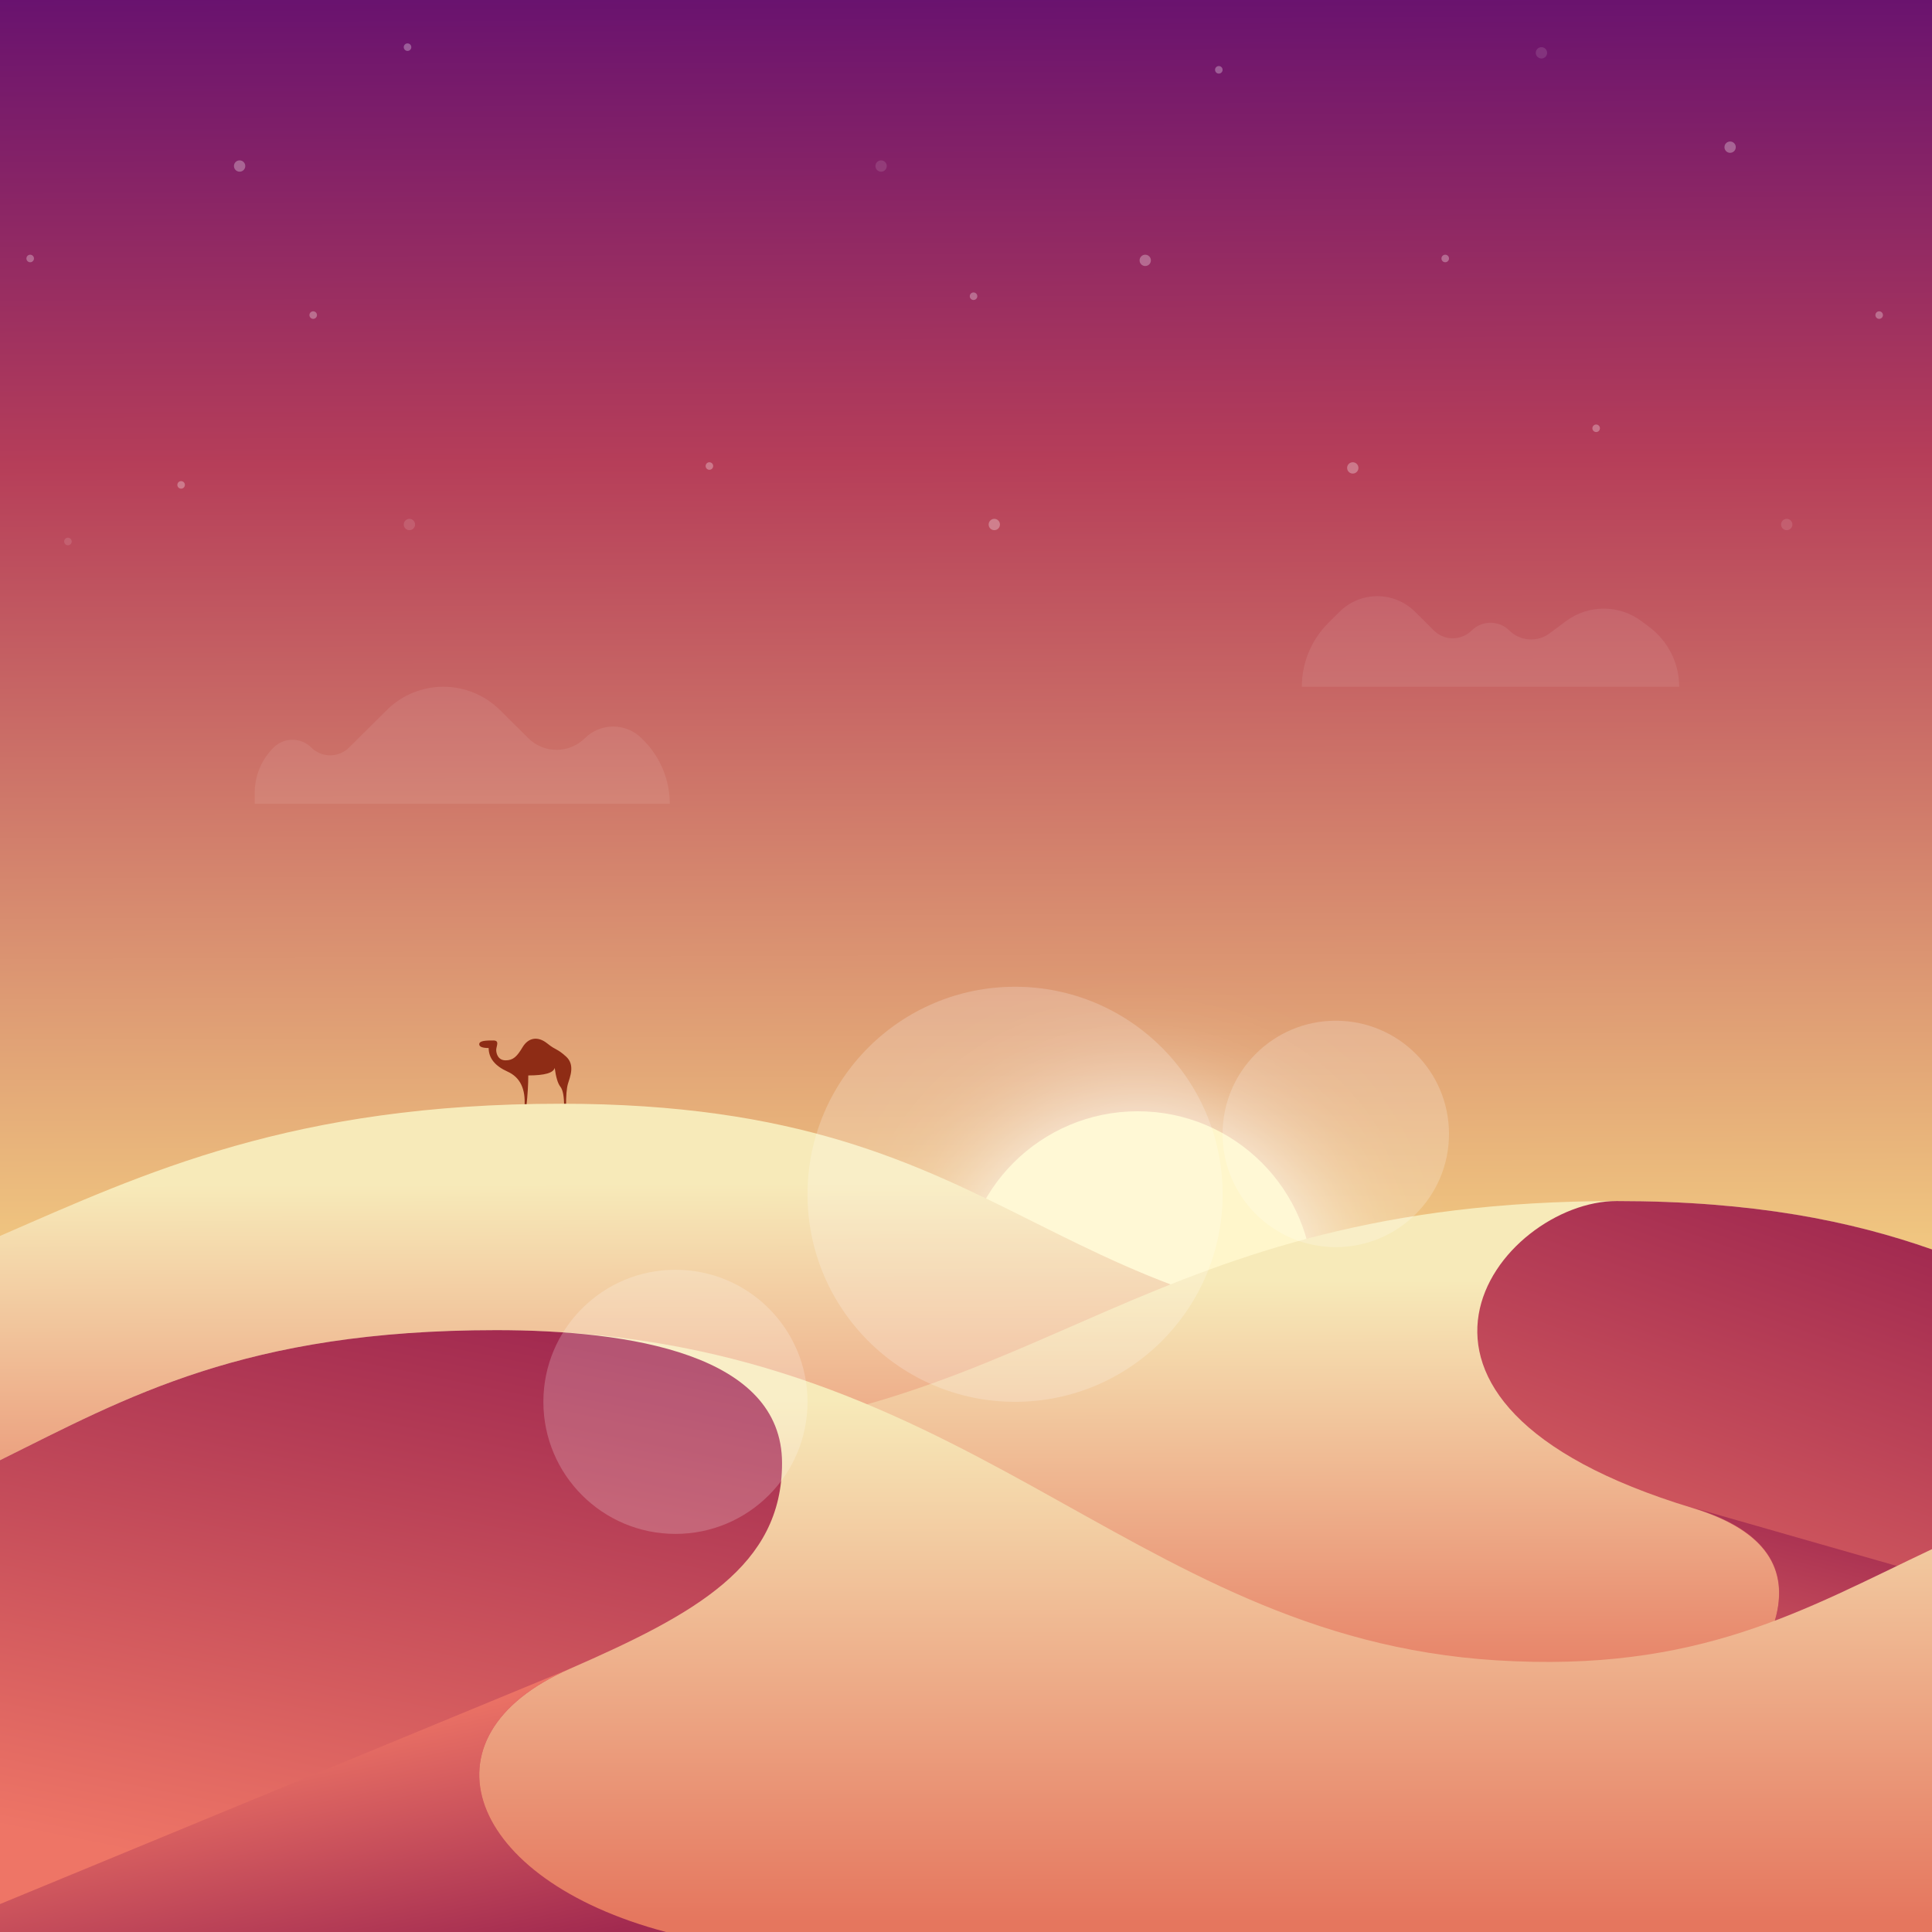
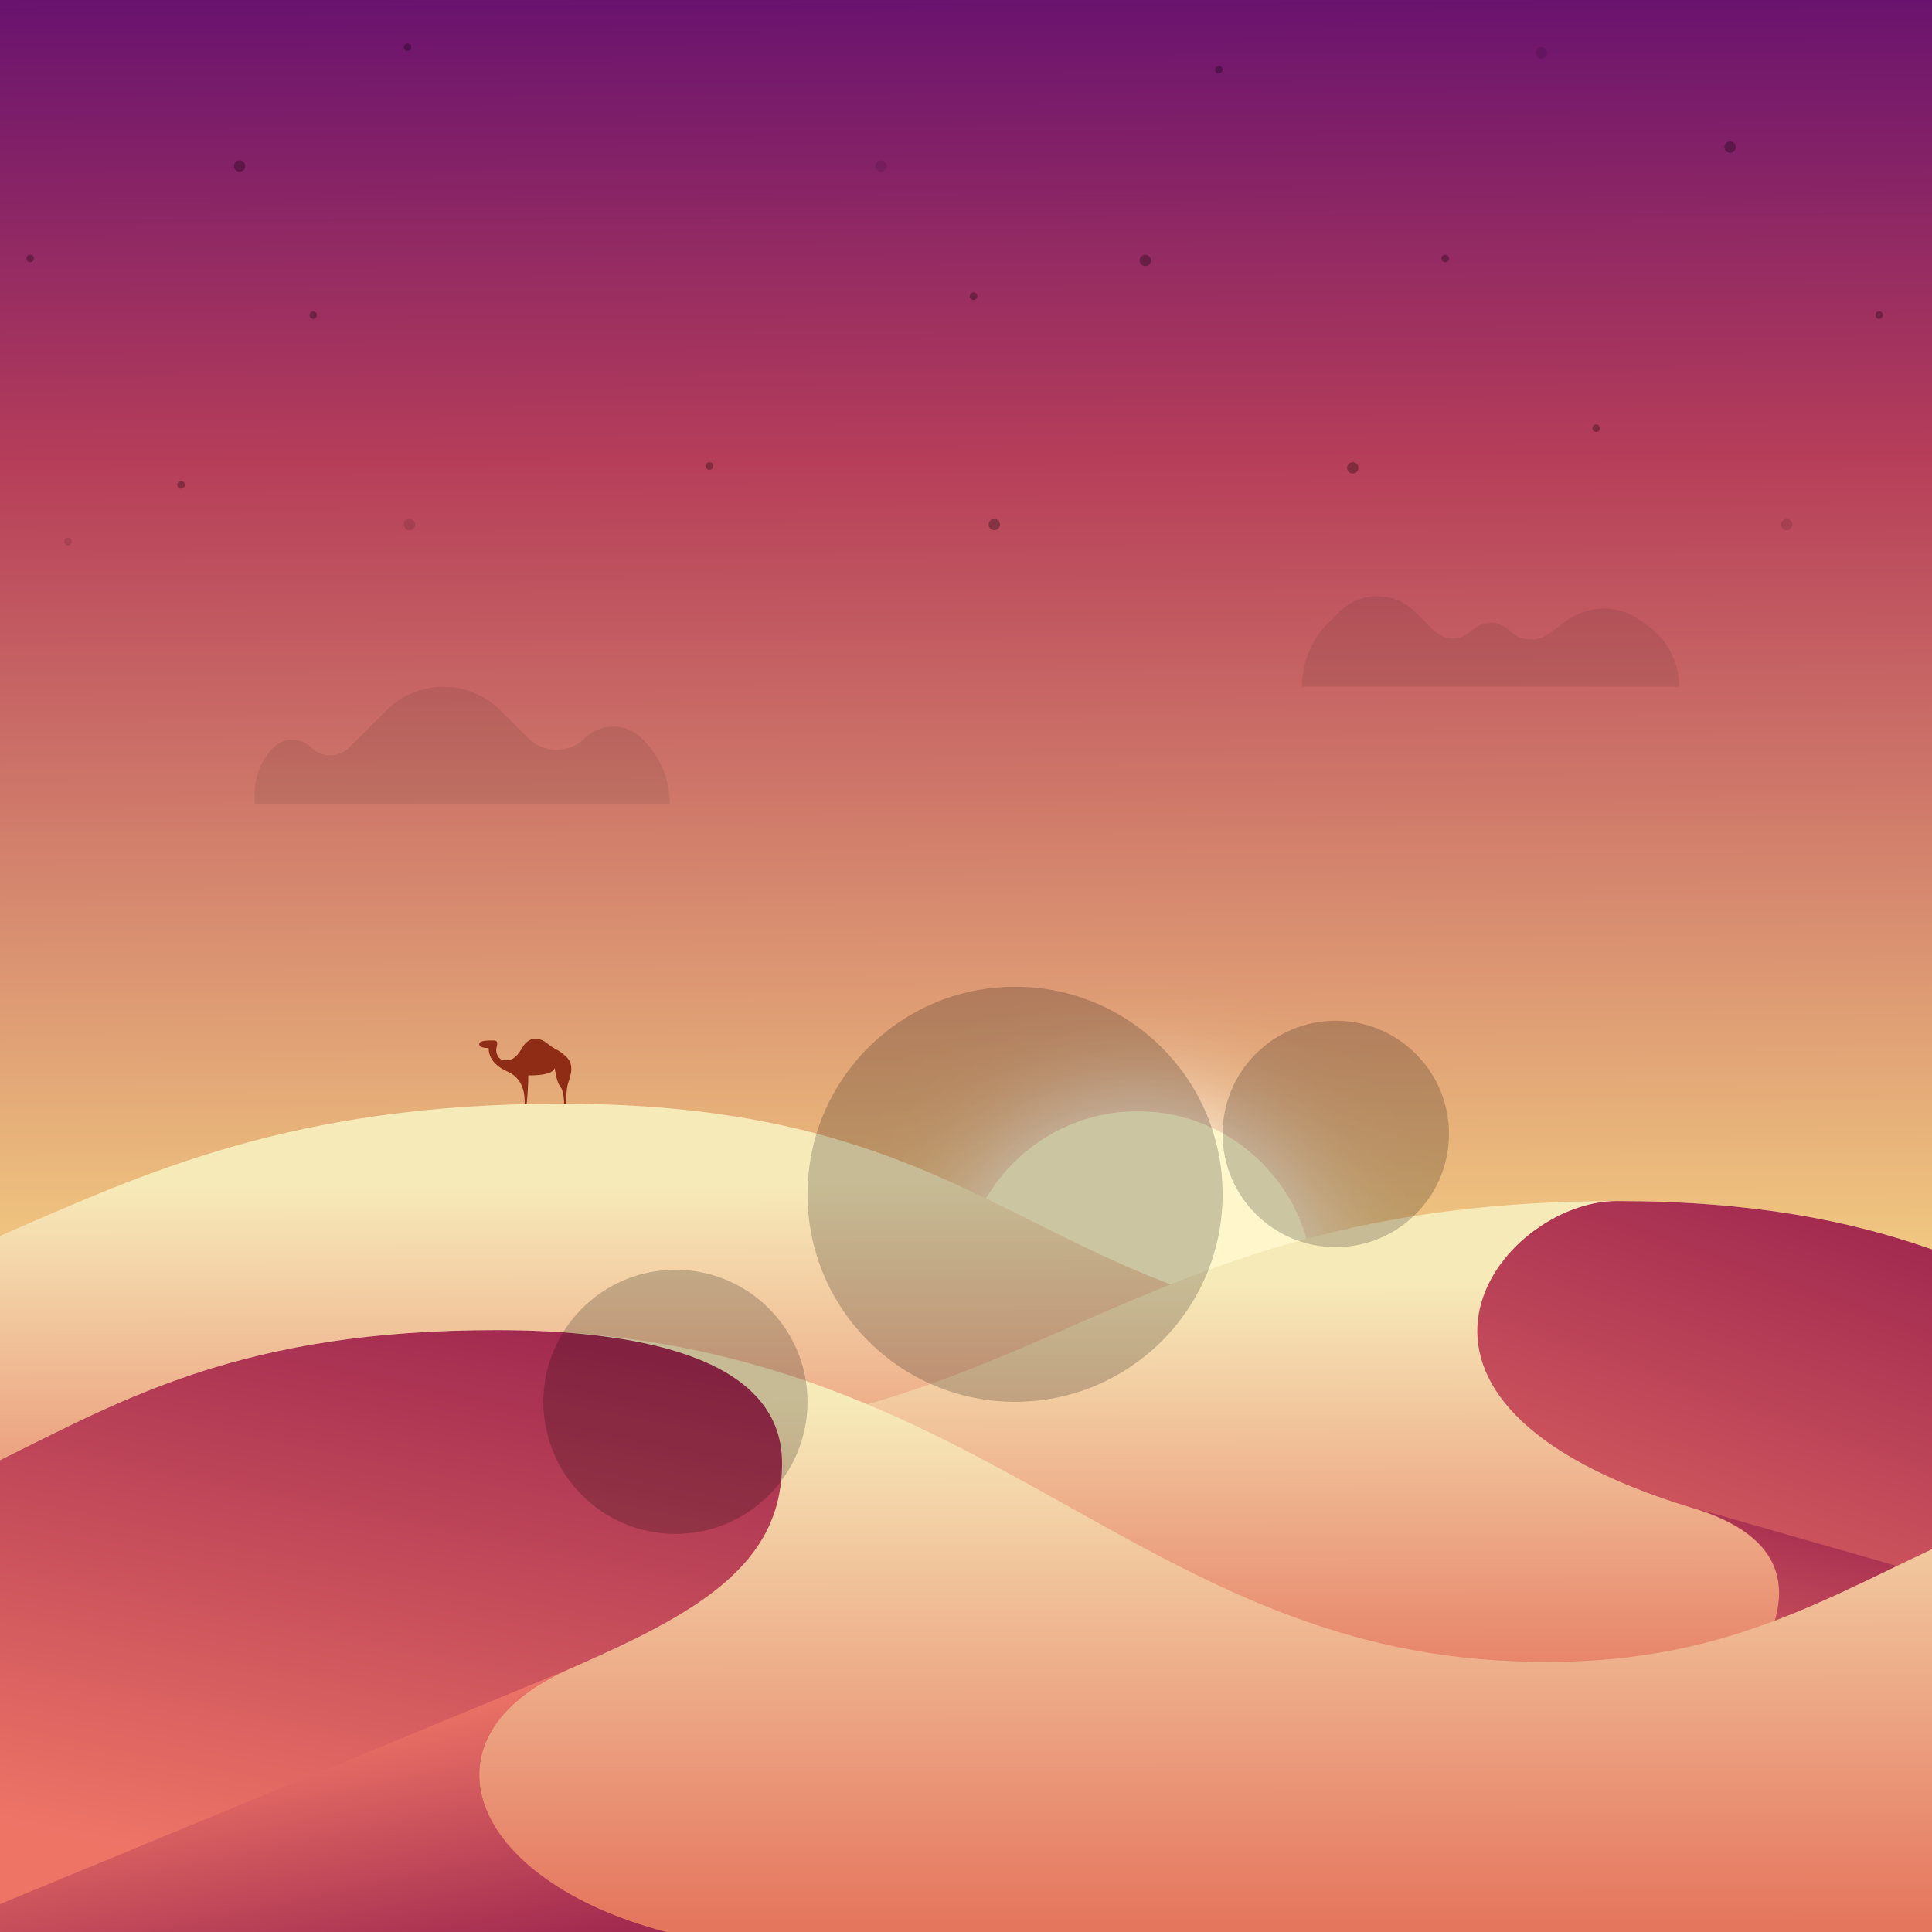
<svg xmlns="http://www.w3.org/2000/svg" xmlns:xlink="http://www.w3.org/1999/xlink" viewBox="0 0 1024 1024">
  <defs>
    <linearGradient id="a" x1="50.31%" x2="50%" y1="74.74%" y2="0%">
      <stop offset="0%" stop-color="#FFE98A" />
      <stop offset="67.7%" stop-color="#B63E59" />
      <stop offset="100%" stop-color="#68126F" />
    </linearGradient>
    <circle id="c" cx="603" cy="682" r="93" />
    <filter id="b" width="203.2%" height="203.2%" x="-51.6%" y="-51.6%" filterUnits="objectBoundingBox">
      <feOffset in="SourceAlpha" result="shadowOffsetOuter1" />
      <feGaussianBlur in="shadowOffsetOuter1" result="shadowBlurOuter1" stdDeviation="32" />
      <feColorMatrix in="shadowBlurOuter1" values="0 0 0 0 1 0 0 0 0 1 0 0 0 0 1 0 0 0 1 0" />
    </filter>
    <linearGradient id="d" x1="49.48%" x2="49.87%" y1="11.66%" y2="77.75%">
      <stop offset="0%" stop-color="#F7EAB9" />
      <stop offset="100%" stop-color="#E5765E" />
    </linearGradient>
    <linearGradient id="e" x1="91.59%" x2="66.97%" y1="5.89%" y2="100%">
      <stop offset="0%" stop-color="#A22A50" />
      <stop offset="100%" stop-color="#EE7566" />
    </linearGradient>
    <linearGradient id="f" x1="49.48%" x2="49.61%" y1="11.66%" y2="98.34%">
      <stop offset="0%" stop-color="#F7EAB9" />
      <stop offset="100%" stop-color="#E5765E" />
    </linearGradient>
    <linearGradient id="g" x1="78.5%" x2="36.4%" y1="106.76%" y2="26.41%">
      <stop offset="0%" stop-color="#A22A50" />
      <stop offset="100%" stop-color="#EE7566" />
    </linearGradient>
  </defs>
  <g fill="none" fill-rule="evenodd">
    <rect width="1024" height="1024" fill="url(#a)" />
    <use fill="black" filter="url(#b)" xlink:href="#c" />
    <use fill="#FFF6CB" xlink:href="#c" />
-     <g fill="#FFFFFF" opacity=".3" transform="translate(14 23)">
+     <g fill="#000000" opacity=".3" transform="translate(14 23)">
      <circle cx="203" cy="255" r="3" fill-opacity=".4" />
      <circle cx="82" cy="234" r="2" />
      <circle cx="22" cy="264" r="2" opacity=".4" />
      <circle cx="113" cy="65" r="3" />
      <circle cx="202" cy="2" r="2" />
      <circle cx="2" cy="114" r="2" />
      <circle cx="152" cy="144" r="2" />
      <circle cx="362" cy="224" r="2" />
      <circle cx="453" cy="65" r="3" opacity=".4" />
      <circle cx="513" cy="255" r="3" />
      <circle cx="593" cy="115" r="3" />
      <circle cx="803" cy="5" r="3" opacity=".4" />
      <circle cx="502" cy="134" r="2" />
      <circle cx="832" cy="204" r="2" />
      <circle cx="752" cy="114" r="2" />
      <circle cx="933" cy="255" r="3" opacity=".4" />
      <circle cx="703" cy="225" r="3" />
      <circle cx="903" cy="55" r="3" />
      <circle cx="982" cy="144" r="2" />
      <circle cx="632" cy="14" r="2" />
    </g>
    <g transform="translate(0 550)">
      <path fill="#8E2C15" d="M259 5.47c0 5.33 3.33 9.5 10 12.5s9.67 9.16 9 18.5h1c.67-6.31 1-11.8 1-16.47 8.67 0 13.33-1.33 14-4 .67 4.98 1.67 8.3 3 9.97 1.33 1.66 2 5.16 2 10.5h1c0-5.65.33-9.64 1-11.97 1-3.5 4-10.03-1-14.53S295 7 290 3c-5-4-10-3-13 2s-5 7-9 7-5-3.53-5-5.53c0-2 2-5-1.5-5s-7.5 0-7.5 2c0 1.33 1.67 2 5 2z" />
      <path fill="url(#d)" d="M1024 390H0V105.08C77.3 71.4 155.26 35 297.4 35c250 0 250.76 125.25 500 125 84.03-.08 160.02-18.2 226.6-40.93V390z" />
      <path fill="url(#d)" d="M1024 442H0V271.82c137.51-15.4 203.1-50.49 356.67-60.1C555.24 199.3 606.71 86.59 856.74 86.59c72.78 0 124.44 10.62 167.26 25.68V442z" />
      <path fill="url(#e)" d="M1024 112.21V412H856.91c99.31-86.5 112.63-140.75 39.97-162.78C710.24 192.64 795.12 86.58 856.9 86.58c72.7 0 124.3 10.6 167.09 25.63z" />
      <path fill="url(#e)" d="M1024 285.32V412H857c99.31-86.6 112.63-140.94 39.97-163L1024 285.32z" />
      <path fill="url(#f)" d="M0 474V223.93C67.12 190.69 129.55 155 263 155c250 0 331.46 162.6 530 175 107.42 6.71 163-26.77 231-58.92V474H0z" />
      <path fill="url(#e)" d="M353.02 474H0V223.93C67.12 190.69 129.55 155 263 155c71.14 0 151.5 12.76 151.5 70.5 0 54.5-45.5 79.72-112.5 109-82.26 35.95-54.57 111.68 51.02 139.5z" />
      <path fill="url(#g)" d="M353.02 474H0v-14.8l302-124.7c-82.26 35.95-54.57 111.68 51.02 139.5z" />
    </g>
-     <g fill="#FFFFFF" opacity=".2" transform="translate(288 523)">
+     <g fill="#000000" opacity=".2" transform="translate(288 523)">
      <circle cx="250" cy="110" r="110" />
      <circle cx="420" cy="78" r="60" />
      <circle cx="70" cy="220" r="70" />
    </g>
-     <g fill="#FFFFFF" fill-rule="nonzero" opacity=".08" transform="translate(135 316)">
+     <g fill="#000000" fill-rule="nonzero" opacity=".08" transform="translate(135 316)">
      <path d="M10 80.22a14.2 14.2 0 0 1 20 0 14.2 14.2 0 0 0 20 0l20-19.86a42.58 42.58 0 0 1 60 0l15 14.9a21.3 21.3 0 0 0 30 0 21.3 21.3 0 0 1 30 0l.9.9A47.69 47.69 0 0 1 220 110H0v-5.76c0-9.02 3.6-17.67 10-24.02zm559.1-66.11l5.9-5.86c11.07-11 28.93-11 40 0l10 9.94a14.19 14.19 0 0 0 20 0 14.19 14.19 0 0 1 20 0 16.36 16.36 0 0 0 21.3 1.5l8.7-6.47a33.47 33.47 0 0 1 40 0l4.06 3.03A39.6 39.6 0 0 1 755 48H555a47.77 47.77 0 0 1 14.1-33.89z" />
    </g>
  </g>
</svg>
